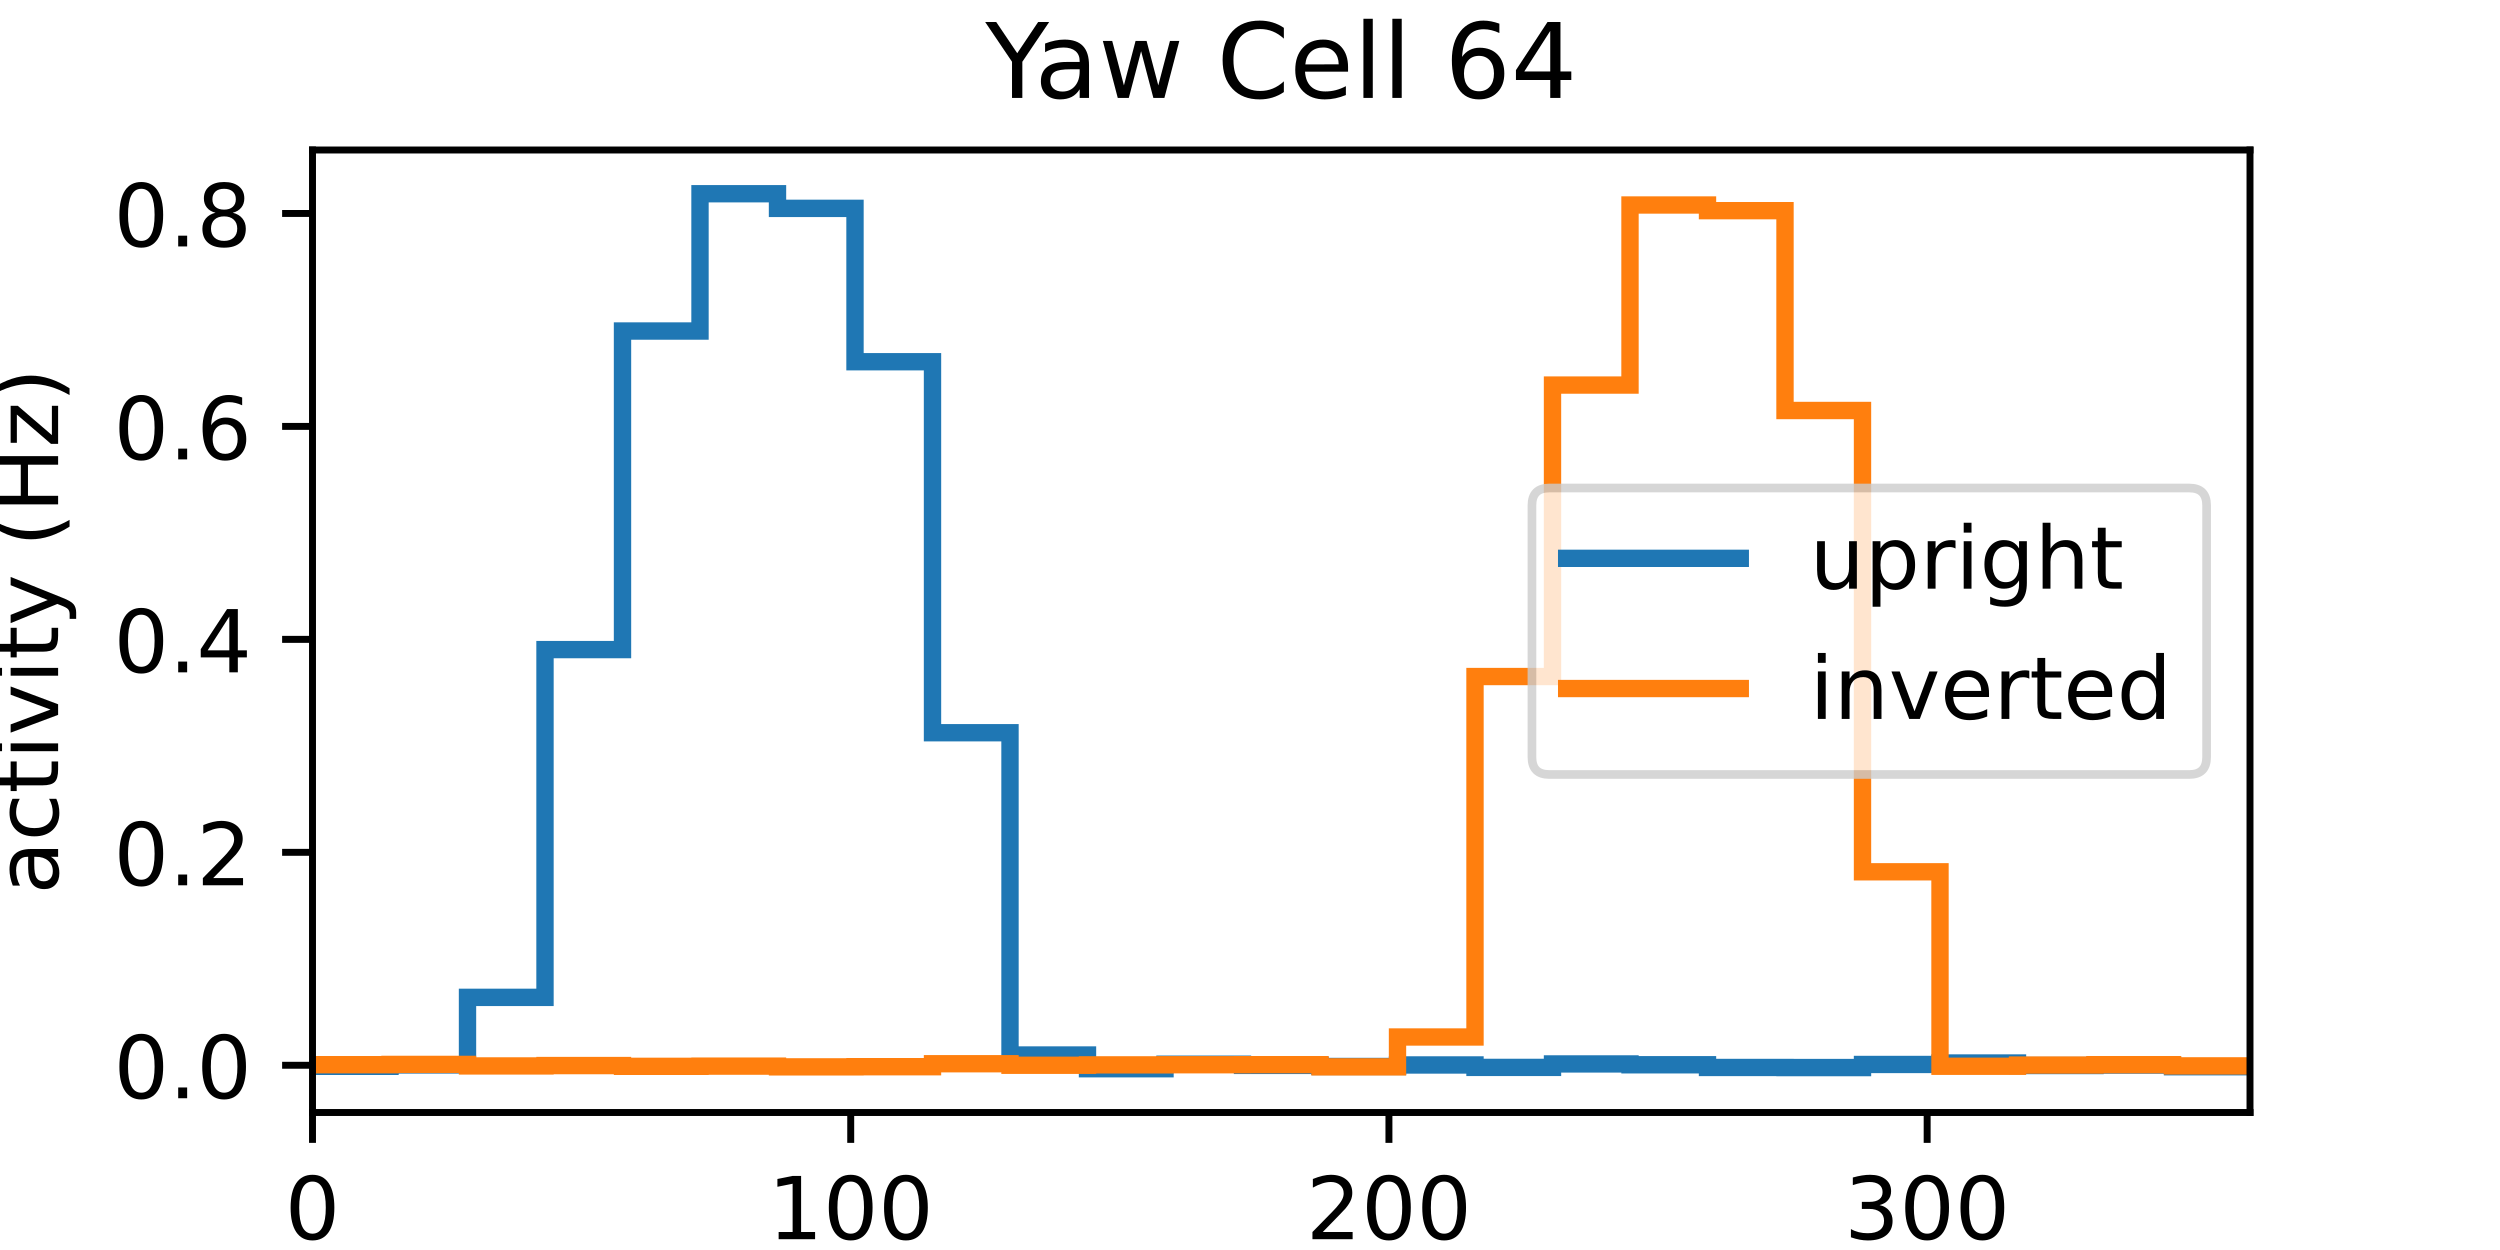
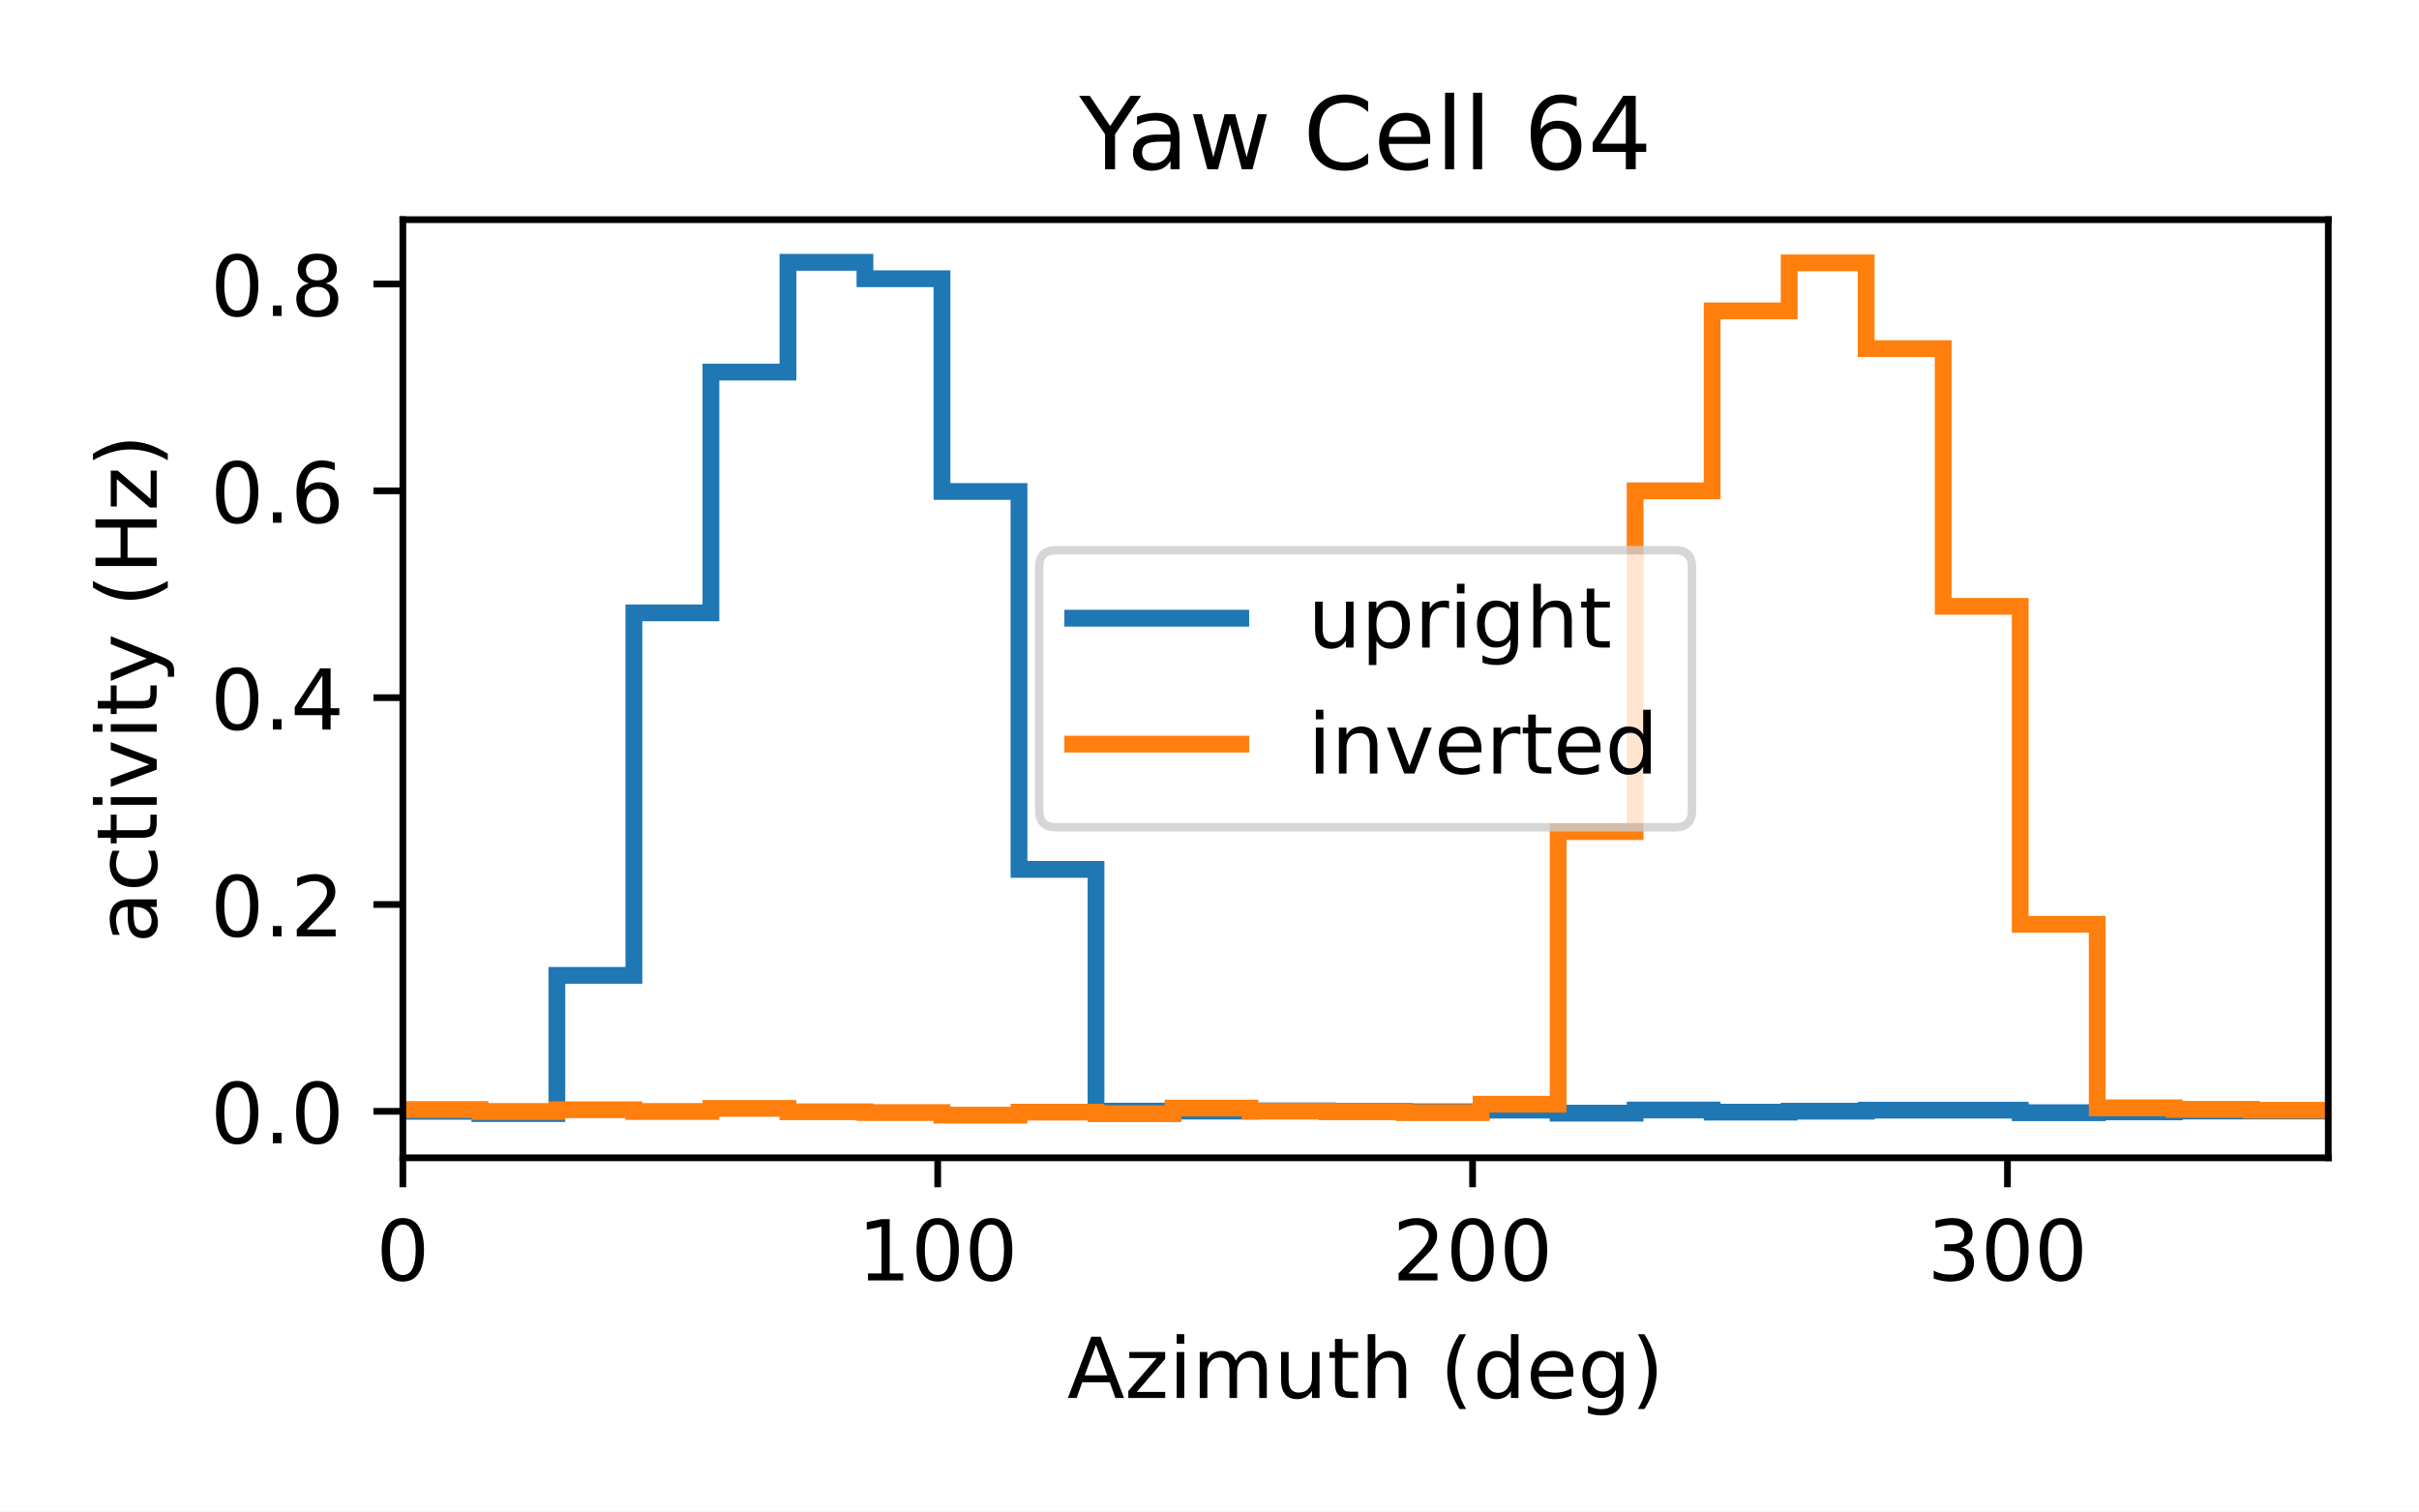
- <svg xmlns="http://www.w3.org/2000/svg" xmlns:xlink="http://www.w3.org/1999/xlink" width="288pt" height="144pt" viewBox="0 0 288 144" version="1.1">
+ <svg xmlns="http://www.w3.org/2000/svg" xmlns:xlink="http://www.w3.org/1999/xlink" width="288pt" height="180pt" viewBox="0 0 288 180" version="1.1">
  <defs>
    <style type="text/css">*{stroke-linejoin: round; stroke-linecap: butt}</style>
  </defs>
  <g id="figure_1">
    <g id="patch_1">
-       <path d="M 0 144  L 288 144  L 288 0  L 0 0  z " style="fill: #ffffff" />
+       <path d="M 0 180  L 288 180  L 288 0  L 0 0  z " style="fill: #ffffff" />
    </g>
    <g id="axes_1">
      <g id="patch_2">
-         <path d="M 36 128.16  L 259.2 128.16  L 259.2 17.28  L 36 17.28  z " style="fill: #ffffff" />
+         <path d="M 47.962 137.878  L 277.2 137.878  L 277.2 26.16  L 47.962 26.16  z " style="fill: #ffffff" />
      </g>
      <g id="patch_3">
-         <path d="M 36 122.719  L 36 122.84  L 44.928 122.84  L 44.928 122.682  L 53.856 122.682  L 53.856 114.898  L 62.784 114.898  L 62.784 74.832  L 71.712 74.832  L 71.712 38.135  L 80.64 38.135  L 80.64 22.32  L 89.568 22.32  L 89.568 24.003  L 98.496 24.003  L 98.496 41.671  L 107.424 41.671  L 107.424 84.412  L 116.352 84.412  L 116.352 121.538  L 125.28 121.538  L 125.28 123.12  L 134.208 123.12  L 134.208 122.598  L 143.136 122.598  L 143.136 122.731  L 152.064 122.731  L 152.064 122.857  L 160.992 122.857  L 160.992 122.683  L 169.92 122.683  L 169.92 122.966  L 178.848 122.966  L 178.848 122.566  L 187.776 122.566  L 187.776 122.662  L 196.704 122.662  L 196.704 122.973  L 205.632 122.973  L 205.632 122.985  L 214.56 122.985  L 214.56 122.627  L 223.488 122.627  L 223.488 122.458  L 232.416 122.458  L 232.416 122.75  L 241.344 122.75  L 241.344 122.697  L 250.272 122.697  L 250.272 122.885  L 259.2 122.885  L 259.2 122.719  " clip-path="url(#pc4214c0232)" style="fill: none; stroke: #1f77b4; stroke-width: 2; stroke-linejoin: miter" />
+         <path d="M 47.962 132.344  L 47.962 132.339  L 57.132 132.339  L 57.132 132.608  L 66.301 132.608  L 66.301 116.153  L 75.471 116.153  L 75.471 72.981  L 84.64 72.981  L 84.64 44.311  L 93.81 44.311  L 93.81 31.238  L 102.979 31.238  L 102.979 33.194  L 112.149 33.194  L 112.149 58.53  L 121.318 58.53  L 121.318 103.53  L 130.488 103.53  L 130.488 132.321  L 139.657 132.321  L 139.657 132.316  L 148.827 132.316  L 148.827 132.291  L 157.996 132.291  L 157.996 132.347  L 167.166 132.347  L 167.166 132.395  L 176.335 132.395  L 176.335 132.199  L 185.505 132.199  L 185.505 132.562  L 194.674 132.562  L 194.674 132.186  L 203.844 132.186  L 203.844 132.441  L 213.013 132.441  L 213.013 132.327  L 222.183 132.327  L 222.183 132.203  L 231.352 132.203  L 231.352 132.203  L 240.522 132.203  L 240.522 132.508  L 249.691 132.508  L 249.691 132.413  L 258.861 132.413  L 258.861 132.308  L 268.03 132.308  L 268.03 132.313  L 277.2 132.313  L 277.2 132.344  " clip-path="url(#p994ff3ffdc)" style="fill: none; stroke: #1f77b4; stroke-width: 2; stroke-linejoin: miter" />
      </g>
      <g id="patch_4">
-         <path d="M 36 122.719  L 36 122.653  L 44.928 122.653  L 44.928 122.619  L 53.856 122.619  L 53.856 122.798  L 62.784 122.798  L 62.784 122.754  L 71.712 122.754  L 71.712 122.842  L 80.64 122.842  L 80.64 122.819  L 89.568 122.819  L 89.568 122.902  L 98.496 122.902  L 98.496 122.884  L 107.424 122.884  L 107.424 122.544  L 116.352 122.544  L 116.352 122.718  L 125.28 122.718  L 125.28 122.675  L 134.208 122.675  L 134.208 122.658  L 143.136 122.658  L 143.136 122.65  L 152.064 122.65  L 152.064 122.901  L 160.992 122.901  L 160.992 119.462  L 169.92 119.462  L 169.92 77.935  L 178.848 77.935  L 178.848 44.36  L 187.776 44.36  L 187.776 23.614  L 196.704 23.614  L 196.704 24.27  L 205.632 24.27  L 205.632 47.289  L 214.56 47.289  L 214.56 100.43  L 223.488 100.43  L 223.488 122.836  L 232.416 122.836  L 232.416 122.698  L 241.344 122.698  L 241.344 122.652  L 250.272 122.652  L 250.272 122.792  L 259.2 122.792  L 259.2 122.719  " clip-path="url(#pc4214c0232)" style="fill: none; stroke: #ff7f0e; stroke-width: 2; stroke-linejoin: miter" />
+         <path d="M 47.962 132.344  L 47.962 132.13  L 57.132 132.13  L 57.132 132.36  L 66.301 132.36  L 66.301 132.156  L 75.471 132.156  L 75.471 132.361  L 84.64 132.361  L 84.64 131.995  L 93.81 131.995  L 93.81 132.394  L 102.979 132.394  L 102.979 132.487  L 112.149 132.487  L 112.149 132.8  L 121.318 132.8  L 121.318 132.443  L 130.488 132.443  L 130.488 132.626  L 139.657 132.626  L 139.657 131.962  L 148.827 131.962  L 148.827 132.32  L 157.996 132.32  L 157.996 132.381  L 167.166 132.381  L 167.166 132.491  L 176.335 132.491  L 176.335 131.495  L 185.505 131.495  L 185.505 99.031  L 194.674 99.031  L 194.674 58.449  L 203.844 58.449  L 203.844 37.02  L 213.013 37.02  L 213.013 31.307  L 222.183 31.307  L 222.183 41.518  L 231.352 41.518  L 231.352 72.206  L 240.522 72.206  L 240.522 110.073  L 249.691 110.073  L 249.691 131.93  L 258.861 131.93  L 258.861 132.106  L 268.03 132.106  L 268.03 132.219  L 277.2 132.219  L 277.2 132.344  " clip-path="url(#p994ff3ffdc)" style="fill: none; stroke: #ff7f0e; stroke-width: 2; stroke-linejoin: miter" />
      </g>
      <g id="matplotlib.axis_1">
        <g id="xtick_1">
          <g id="line2d_1">
            <defs>
-               <path id="md1df2a0000" d="M 0 0  L 0 3.5  " style="stroke: #000000; stroke-width: 0.8" />
-             </defs>
-             <g>
-               <use xlink:href="#md1df2a0000" x="36" y="128.16" style="stroke: #000000; stroke-width: 0.8" />
+               <path id="me0cb1bd114" d="M 0 0  L 0 3.5  " style="stroke: #000000; stroke-width: 0.8" />
+             </defs>
+             <g>
+               <use xlink:href="#me0cb1bd114" x="47.962" y="137.878" style="stroke: #000000; stroke-width: 0.8" />
            </g>
          </g>
          <g id="text_1">
-             <g transform="translate(32.81875 142.7577) scale(0.1 -0.1)">
+             <g transform="translate(44.78109 152.4753) scale(0.1 -0.1)">
              <defs>
                <path id="DejaVuSans-13" d="M 2034 4250  Q 1547 4250 1301 3770  Q 1056 3291 1056 2328  Q 1056 1369 1301 889  Q 1547 409 2034 409  Q 2525 409 2770 889  Q 3016 1369 3016 2328  Q 3016 3291 2770 3770  Q 2525 4250 2034 4250  z M 2034 4750  Q 2819 4750 3233 4129  Q 3647 3509 3647 2328  Q 3647 1150 3233 529  Q 2819 -91 2034 -91  Q 1250 -91 836 529  Q 422 1150 422 2328  Q 422 3509 836 4129  Q 1250 4750 2034 4750  z " transform="scale(0.015625)" />
              </defs>
              <use xlink:href="#DejaVuSans-13" />
            </g>
          </g>
        </g>
        <g id="xtick_2">
          <g id="line2d_2">
            <g>
-               <use xlink:href="#md1df2a0000" x="98.003" y="128.16" style="stroke: #000000; stroke-width: 0.8" />
+               <use xlink:href="#me0cb1bd114" x="111.642" y="137.878" style="stroke: #000000; stroke-width: 0.8" />
            </g>
          </g>
          <g id="text_2">
-             <g transform="translate(88.45883 142.7577) scale(0.1 -0.1)">
+             <g transform="translate(102.0984 152.4753) scale(0.1 -0.1)">
              <defs>
                <path id="DejaVuSans-14" d="M 794 531  L 1825 531  L 1825 4091  L 703 3866  L 703 4441  L 1819 4666  L 2450 4666  L 2450 531  L 3481 531  L 3481 0  L 794 0  L 794 531  z " transform="scale(0.015625)" />
              </defs>
              <use xlink:href="#DejaVuSans-14" />
              <use xlink:href="#DejaVuSans-13" transform="translate(63.625 0)" />
              <use xlink:href="#DejaVuSans-13" transform="translate(127.25 0)" />
            </g>
          </g>
        </g>
        <g id="xtick_3">
          <g id="line2d_3">
            <g>
-               <use xlink:href="#md1df2a0000" x="160.005" y="128.16" style="stroke: #000000; stroke-width: 0.8" />
+               <use xlink:href="#me0cb1bd114" x="175.322" y="137.878" style="stroke: #000000; stroke-width: 0.8" />
            </g>
          </g>
          <g id="text_3">
-             <g transform="translate(150.4614 142.7577) scale(0.1 -0.1)">
+             <g transform="translate(165.7782 152.4753) scale(0.1 -0.1)">
              <defs>
                <path id="DejaVuSans-15" d="M 1228 531  L 3431 531  L 3431 0  L 469 0  L 469 531  Q 828 903 1448 1529  Q 2069 2156 2228 2338  Q 2531 2678 2651 2914  Q 2772 3150 2772 3378  Q 2772 3750 2511 3984  Q 2250 4219 1831 4219  Q 1534 4219 1204 4116  Q 875 4013 500 3803  L 500 4441  Q 881 4594 1212 4672  Q 1544 4750 1819 4750  Q 2544 4750 2975 4387  Q 3406 4025 3406 3419  Q 3406 3131 3298 2873  Q 3191 2616 2906 2266  Q 2828 2175 2409 1742  Q 1991 1309 1228 531  z " transform="scale(0.015625)" />
              </defs>
              <use xlink:href="#DejaVuSans-15" />
              <use xlink:href="#DejaVuSans-13" transform="translate(63.625 0)" />
              <use xlink:href="#DejaVuSans-13" transform="translate(127.25 0)" />
            </g>
          </g>
        </g>
        <g id="xtick_4">
          <g id="line2d_4">
            <g>
-               <use xlink:href="#md1df2a0000" x="222.008" y="128.16" style="stroke: #000000; stroke-width: 0.8" />
+               <use xlink:href="#me0cb1bd114" x="239.002" y="137.878" style="stroke: #000000; stroke-width: 0.8" />
            </g>
          </g>
          <g id="text_4">
-             <g transform="translate(212.464 142.7577) scale(0.1 -0.1)">
+             <g transform="translate(229.4579 152.4753) scale(0.1 -0.1)">
              <defs>
                <path id="DejaVuSans-16" d="M 2597 2516  Q 3050 2419 3304 2112  Q 3559 1806 3559 1356  Q 3559 666 3084 287  Q 2609 -91 1734 -91  Q 1441 -91 1130 -33  Q 819 25 488 141  L 488 750  Q 750 597 1062 519  Q 1375 441 1716 441  Q 2309 441 2620 675  Q 2931 909 2931 1356  Q 2931 1769 2642 2001  Q 2353 2234 1838 2234  L 1294 2234  L 1294 2753  L 1863 2753  Q 2328 2753 2575 2939  Q 2822 3125 2822 3475  Q 2822 3834 2567 4026  Q 2313 4219 1838 4219  Q 1578 4219 1281 4162  Q 984 4106 628 3988  L 628 4550  Q 988 4650 1302 4700  Q 1616 4750 1894 4750  Q 2613 4750 3031 4423  Q 3450 4097 3450 3541  Q 3450 3153 3228 2886  Q 3006 2619 2597 2516  z " transform="scale(0.015625)" />
              </defs>
              <use xlink:href="#DejaVuSans-16" />
              <use xlink:href="#DejaVuSans-13" transform="translate(63.625 0)" />
              <use xlink:href="#DejaVuSans-13" transform="translate(127.25 0)" />
            </g>
          </g>
        </g>
        <g id="text_5">
-           <g transform="translate(112.4688 156.7584) scale(0.1 -0.1)">
-             <defs>
+           <g transform="translate(127.064 166.4761) scale(0.1 -0.1)">
+             <defs>
+               <path id="DejaVuSans-24" d="M 2188 4044  L 1331 1722  L 3047 1722  L 2188 4044  z M 1831 4666  L 2547 4666  L 4325 0  L 3669 0  L 3244 1197  L 1141 1197  L 716 0  L 50 0  L 1831 4666  z " transform="scale(0.015625)" />
+               <path id="DejaVuSans-5d" d="M 353 3500  L 3084 3500  L 3084 2975  L 922 459  L 3084 459  L 3084 0  L 275 0  L 275 525  L 2438 3041  L 353 3041  L 353 3500  z " transform="scale(0.015625)" />
+               <path id="DejaVuSans-4c" d="M 603 3500  L 1178 3500  L 1178 0  L 603 0  L 603 3500  z M 603 4863  L 1178 4863  L 1178 4134  L 603 4134  L 603 4863  z " transform="scale(0.015625)" />
+               <path id="DejaVuSans-50" d="M 3328 2828  Q 3544 3216 3844 3400  Q 4144 3584 4550 3584  Q 5097 3584 5394 3201  Q 5691 2819 5691 2113  L 5691 0  L 5113 0  L 5113 2094  Q 5113 2597 4934 2840  Q 4756 3084 4391 3084  Q 3944 3084 3684 2787  Q 3425 2491 3425 1978  L 3425 0  L 2847 0  L 2847 2094  Q 2847 2600 2669 2842  Q 2491 3084 2119 3084  Q 1678 3084 1418 2786  Q 1159 2488 1159 1978  L 1159 0  L 581 0  L 581 3500  L 1159 3500  L 1159 2956  Q 1356 3278 1631 3431  Q 1906 3584 2284 3584  Q 2666 3584 2933 3390  Q 3200 3197 3328 2828  z " transform="scale(0.015625)" />
+               <path id="DejaVuSans-58" d="M 544 1381  L 544 3500  L 1119 3500  L 1119 1403  Q 1119 906 1312 657  Q 1506 409 1894 409  Q 2359 409 2629 706  Q 2900 1003 2900 1516  L 2900 3500  L 3475 3500  L 3475 0  L 2900 0  L 2900 538  Q 2691 219 2414 64  Q 2138 -91 1772 -91  Q 1169 -91 856 284  Q 544 659 544 1381  z M 1991 3584  L 1991 3584  z " transform="scale(0.015625)" />
+               <path id="DejaVuSans-57" d="M 1172 4494  L 1172 3500  L 2356 3500  L 2356 3053  L 1172 3053  L 1172 1153  Q 1172 725 1289 603  Q 1406 481 1766 481  L 2356 481  L 2356 0  L 1766 0  Q 1100 0 847 248  Q 594 497 594 1153  L 594 3053  L 172 3053  L 172 3500  L 594 3500  L 594 4494  L 1172 4494  z " transform="scale(0.015625)" />
              <path id="DejaVuSans-4b" d="M 3513 2113  L 3513 0  L 2938 0  L 2938 2094  Q 2938 2591 2744 2837  Q 2550 3084 2163 3084  Q 1697 3084 1428 2787  Q 1159 2491 1159 1978  L 1159 0  L 581 0  L 581 4863  L 1159 4863  L 1159 2956  Q 1366 3272 1645 3428  Q 1925 3584 2291 3584  Q 2894 3584 3203 3211  Q 3513 2838 3513 2113  z " transform="scale(0.015625)" />
-               <path id="DejaVuSans-48" d="M 3597 1894  L 3597 1613  L 953 1613  Q 991 1019 1311 708  Q 1631 397 2203 397  Q 2534 397 2845 478  Q 3156 559 3463 722  L 3463 178  Q 3153 47 2828 -22  Q 2503 -91 2169 -91  Q 1331 -91 842 396  Q 353 884 353 1716  Q 353 2575 817 3079  Q 1281 3584 2069 3584  Q 2775 3584 3186 3129  Q 3597 2675 3597 1894  z M 3022 2063  Q 3016 2534 2758 2815  Q 2500 3097 2075 3097  Q 1594 3097 1305 2825  Q 1016 2553 972 2059  L 3022 2063  z " transform="scale(0.015625)" />
-               <path id="DejaVuSans-44" d="M 2194 1759  Q 1497 1759 1228 1600  Q 959 1441 959 1056  Q 959 750 1161 570  Q 1363 391 1709 391  Q 2188 391 2477 730  Q 2766 1069 2766 1631  L 2766 1759  L 2194 1759  z M 3341 1997  L 3341 0  L 2766 0  L 2766 531  Q 2569 213 2275 61  Q 1981 -91 1556 -91  Q 1019 -91 701 211  Q 384 513 384 1019  Q 384 1609 779 1909  Q 1175 2209 1959 2209  L 2766 2209  L 2766 2266  Q 2766 2663 2505 2880  Q 2244 3097 1772 3097  Q 1472 3097 1187 3025  Q 903 2953 641 2809  L 641 3341  Q 956 3463 1253 3523  Q 1550 3584 1831 3584  Q 2591 3584 2966 3190  Q 3341 2797 3341 1997  z " transform="scale(0.015625)" />
-               <path id="DejaVuSans-47" d="M 2906 2969  L 2906 4863  L 3481 4863  L 3481 0  L 2906 0  L 2906 525  Q 2725 213 2448 61  Q 2172 -91 1784 -91  Q 1150 -91 751 415  Q 353 922 353 1747  Q 353 2572 751 3078  Q 1150 3584 1784 3584  Q 2172 3584 2448 3432  Q 2725 3281 2906 2969  z M 947 1747  Q 947 1113 1208 752  Q 1469 391 1925 391  Q 2381 391 2643 752  Q 2906 1113 2906 1747  Q 2906 2381 2643 2742  Q 2381 3103 1925 3103  Q 1469 3103 1208 2742  Q 947 2381 947 1747  z " transform="scale(0.015625)" />
-               <path id="DejaVuSans-4c" d="M 603 3500  L 1178 3500  L 1178 0  L 603 0  L 603 3500  z M 603 4863  L 1178 4863  L 1178 4134  L 603 4134  L 603 4863  z " transform="scale(0.015625)" />
-               <path id="DejaVuSans-51" d="M 3513 2113  L 3513 0  L 2938 0  L 2938 2094  Q 2938 2591 2744 2837  Q 2550 3084 2163 3084  Q 1697 3084 1428 2787  Q 1159 2491 1159 1978  L 1159 0  L 581 0  L 581 3500  L 1159 3500  L 1159 2956  Q 1366 3272 1645 3428  Q 1925 3584 2291 3584  Q 2894 3584 3203 3211  Q 3513 2838 3513 2113  z " transform="scale(0.015625)" />
-               <path id="DejaVuSans-4a" d="M 2906 1791  Q 2906 2416 2648 2759  Q 2391 3103 1925 3103  Q 1463 3103 1205 2759  Q 947 2416 947 1791  Q 947 1169 1205 825  Q 1463 481 1925 481  Q 2391 481 2648 825  Q 2906 1169 2906 1791  z M 3481 434  Q 3481 -459 3084 -895  Q 2688 -1331 1869 -1331  Q 1566 -1331 1297 -1286  Q 1028 -1241 775 -1147  L 775 -588  Q 1028 -725 1275 -790  Q 1522 -856 1778 -856  Q 2344 -856 2625 -561  Q 2906 -266 2906 331  L 2906 616  Q 2728 306 2450 153  Q 2172 0 1784 0  Q 1141 0 747 490  Q 353 981 353 1791  Q 353 2603 747 3093  Q 1141 3584 1784 3584  Q 2172 3584 2450 3431  Q 2728 3278 2906 2969  L 2906 3500  L 3481 3500  L 3481 434  z " transform="scale(0.015625)" />
              <path id="DejaVuSans-3" transform="scale(0.015625)" />
              <path id="DejaVuSans-b" d="M 1984 4856  Q 1566 4138 1362 3434  Q 1159 2731 1159 2009  Q 1159 1288 1364 580  Q 1569 -128 1984 -844  L 1484 -844  Q 1016 -109 783 600  Q 550 1309 550 2009  Q 550 2706 781 3412  Q 1013 4119 1484 4856  L 1984 4856  z " transform="scale(0.015625)" />
+               <path id="DejaVuSans-47" d="M 2906 2969  L 2906 4863  L 3481 4863  L 3481 0  L 2906 0  L 2906 525  Q 2725 213 2448 61  Q 2172 -91 1784 -91  Q 1150 -91 751 415  Q 353 922 353 1747  Q 353 2572 751 3078  Q 1150 3584 1784 3584  Q 2172 3584 2448 3432  Q 2725 3281 2906 2969  z M 947 1747  Q 947 1113 1208 752  Q 1469 391 1925 391  Q 2381 391 2643 752  Q 2906 1113 2906 1747  Q 2906 2381 2643 2742  Q 2381 3103 1925 3103  Q 1469 3103 1208 2742  Q 947 2381 947 1747  z " transform="scale(0.015625)" />
+               <path id="DejaVuSans-48" d="M 3597 1894  L 3597 1613  L 953 1613  Q 991 1019 1311 708  Q 1631 397 2203 397  Q 2534 397 2845 478  Q 3156 559 3463 722  L 3463 178  Q 3153 47 2828 -22  Q 2503 -91 2169 -91  Q 1331 -91 842 396  Q 353 884 353 1716  Q 353 2575 817 3079  Q 1281 3584 2069 3584  Q 2775 3584 3186 3129  Q 3597 2675 3597 1894  z M 3022 2063  Q 3016 2534 2758 2815  Q 2500 3097 2075 3097  Q 1594 3097 1305 2825  Q 1016 2553 972 2059  L 3022 2063  z " transform="scale(0.015625)" />
+               <path id="DejaVuSans-4a" d="M 2906 1791  Q 2906 2416 2648 2759  Q 2391 3103 1925 3103  Q 1463 3103 1205 2759  Q 947 2416 947 1791  Q 947 1169 1205 825  Q 1463 481 1925 481  Q 2391 481 2648 825  Q 2906 1169 2906 1791  z M 3481 434  Q 3481 -459 3084 -895  Q 2688 -1331 1869 -1331  Q 1566 -1331 1297 -1286  Q 1028 -1241 775 -1147  L 775 -588  Q 1028 -725 1275 -790  Q 1522 -856 1778 -856  Q 2344 -856 2625 -561  Q 2906 -266 2906 331  L 2906 616  Q 2728 306 2450 153  Q 2172 0 1784 0  Q 1141 0 747 490  Q 353 981 353 1791  Q 353 2603 747 3093  Q 1141 3584 1784 3584  Q 2172 3584 2450 3431  Q 2728 3278 2906 2969  L 2906 3500  L 3481 3500  L 3481 434  z " transform="scale(0.015625)" />
              <path id="DejaVuSans-c" d="M 513 4856  L 1013 4856  Q 1481 4119 1714 3412  Q 1947 2706 1947 2009  Q 1947 1309 1714 600  Q 1481 -109 1013 -844  L 513 -844  Q 928 -128 1133 580  Q 1338 1288 1338 2009  Q 1338 2731 1133 3434  Q 928 4138 513 4856  z " transform="scale(0.015625)" />
            </defs>
-             <use xlink:href="#DejaVuSans-4b" />
-             <use xlink:href="#DejaVuSans-48" transform="translate(63.375 0)" />
-             <use xlink:href="#DejaVuSans-44" transform="translate(124.9062 0)" />
-             <use xlink:href="#DejaVuSans-47" transform="translate(186.1875 0)" />
-             <use xlink:href="#DejaVuSans-4c" transform="translate(249.6719 0)" />
-             <use xlink:href="#DejaVuSans-51" transform="translate(277.4531 0)" />
-             <use xlink:href="#DejaVuSans-4a" transform="translate(340.8281 0)" />
-             <use xlink:href="#DejaVuSans-3" transform="translate(404.3125 0)" />
-             <use xlink:href="#DejaVuSans-b" transform="translate(436.0938 0)" />
-             <use xlink:href="#DejaVuSans-47" transform="translate(475.1094 0)" />
-             <use xlink:href="#DejaVuSans-48" transform="translate(538.5938 0)" />
-             <use xlink:href="#DejaVuSans-4a" transform="translate(600.125 0)" />
-             <use xlink:href="#DejaVuSans-c" transform="translate(663.6094 0)" />
+             <use xlink:href="#DejaVuSans-24" />
+             <use xlink:href="#DejaVuSans-5d" transform="translate(68.40625 0)" />
+             <use xlink:href="#DejaVuSans-4c" transform="translate(120.8906 0)" />
+             <use xlink:href="#DejaVuSans-50" transform="translate(148.6719 0)" />
+             <use xlink:href="#DejaVuSans-58" transform="translate(246.0781 0)" />
+             <use xlink:href="#DejaVuSans-57" transform="translate(309.4531 0)" />
+             <use xlink:href="#DejaVuSans-4b" transform="translate(348.6562 0)" />
+             <use xlink:href="#DejaVuSans-3" transform="translate(412.0312 0)" />
+             <use xlink:href="#DejaVuSans-b" transform="translate(443.8125 0)" />
+             <use xlink:href="#DejaVuSans-47" transform="translate(482.8281 0)" />
+             <use xlink:href="#DejaVuSans-48" transform="translate(546.3125 0)" />
+             <use xlink:href="#DejaVuSans-4a" transform="translate(607.8438 0)" />
+             <use xlink:href="#DejaVuSans-c" transform="translate(671.3281 0)" />
          </g>
        </g>
      </g>
      <g id="matplotlib.axis_2">
        <g id="ytick_1">
          <g id="line2d_5">
            <defs>
-               <path id="m36d1264ad2" d="M 0 0  L -3.5 0  " style="stroke: #000000; stroke-width: 0.8" />
-             </defs>
-             <g>
-               <use xlink:href="#m36d1264ad2" x="36" y="122.719" style="stroke: #000000; stroke-width: 0.8" />
+               <path id="md95f3e2c1c" d="M 0 0  L -3.5 0  " style="stroke: #000000; stroke-width: 0.8" />
+             </defs>
+             <g>
+               <use xlink:href="#md95f3e2c1c" x="47.962" y="132.344" style="stroke: #000000; stroke-width: 0.8" />
            </g>
          </g>
          <g id="text_6">
-             <g transform="translate(13.09688 126.5173) scale(0.1 -0.1)">
+             <g transform="translate(25.05922 136.143) scale(0.1 -0.1)">
              <defs>
                <path id="DejaVuSans-11" d="M 684 794  L 1344 794  L 1344 0  L 684 0  L 684 794  z " transform="scale(0.015625)" />
              </defs>
              <use xlink:href="#DejaVuSans-13" />
              <use xlink:href="#DejaVuSans-11" transform="translate(63.625 0)" />
              <use xlink:href="#DejaVuSans-13" transform="translate(95.40625 0)" />
            </g>
          </g>
        </g>
        <g id="ytick_2">
          <g id="line2d_6">
            <g>
-               <use xlink:href="#m36d1264ad2" x="36" y="98.187" style="stroke: #000000; stroke-width: 0.8" />
+               <use xlink:href="#md95f3e2c1c" x="47.962" y="107.714" style="stroke: #000000; stroke-width: 0.8" />
            </g>
          </g>
          <g id="text_7">
-             <g transform="translate(13.09688 101.9855) scale(0.1 -0.1)">
+             <g transform="translate(25.05922 111.5125) scale(0.1 -0.1)">
              <use xlink:href="#DejaVuSans-13" />
              <use xlink:href="#DejaVuSans-11" transform="translate(63.625 0)" />
              <use xlink:href="#DejaVuSans-15" transform="translate(95.40625 0)" />
            </g>
          </g>
        </g>
        <g id="ytick_3">
          <g id="line2d_7">
            <g>
-               <use xlink:href="#m36d1264ad2" x="36" y="73.655" style="stroke: #000000; stroke-width: 0.8" />
+               <use xlink:href="#md95f3e2c1c" x="47.962" y="83.083" style="stroke: #000000; stroke-width: 0.8" />
            </g>
          </g>
          <g id="text_8">
-             <g transform="translate(13.09688 77.45371) scale(0.1 -0.1)">
+             <g transform="translate(25.05922 86.88209) scale(0.1 -0.1)">
              <defs>
                <path id="DejaVuSans-17" d="M 2419 4116  L 825 1625  L 2419 1625  L 2419 4116  z M 2253 4666  L 3047 4666  L 3047 1625  L 3713 1625  L 3713 1100  L 3047 1100  L 3047 0  L 2419 0  L 2419 1100  L 313 1100  L 313 1709  L 2253 4666  z " transform="scale(0.015625)" />
              </defs>
              <use xlink:href="#DejaVuSans-13" />
              <use xlink:href="#DejaVuSans-11" transform="translate(63.625 0)" />
              <use xlink:href="#DejaVuSans-17" transform="translate(95.40625 0)" />
            </g>
          </g>
        </g>
        <g id="ytick_4">
          <g id="line2d_8">
            <g>
-               <use xlink:href="#m36d1264ad2" x="36" y="49.123" style="stroke: #000000; stroke-width: 0.8" />
+               <use xlink:href="#md95f3e2c1c" x="47.962" y="58.453" style="stroke: #000000; stroke-width: 0.8" />
            </g>
          </g>
          <g id="text_9">
-             <g transform="translate(13.09688 52.9219) scale(0.1 -0.1)">
+             <g transform="translate(25.05922 62.25164) scale(0.1 -0.1)">
              <defs>
                <path id="DejaVuSans-19" d="M 2113 2584  Q 1688 2584 1439 2293  Q 1191 2003 1191 1497  Q 1191 994 1439 701  Q 1688 409 2113 409  Q 2538 409 2786 701  Q 3034 994 3034 1497  Q 3034 2003 2786 2293  Q 2538 2584 2113 2584  z M 3366 4563  L 3366 3988  Q 3128 4100 2886 4159  Q 2644 4219 2406 4219  Q 1781 4219 1451 3797  Q 1122 3375 1075 2522  Q 1259 2794 1537 2939  Q 1816 3084 2150 3084  Q 2853 3084 3261 2657  Q 3669 2231 3669 1497  Q 3669 778 3244 343  Q 2819 -91 2113 -91  Q 1303 -91 875 529  Q 447 1150 447 2328  Q 447 3434 972 4092  Q 1497 4750 2381 4750  Q 2619 4750 2861 4703  Q 3103 4656 3366 4563  z " transform="scale(0.015625)" />
              </defs>
              <use xlink:href="#DejaVuSans-13" />
              <use xlink:href="#DejaVuSans-11" transform="translate(63.625 0)" />
              <use xlink:href="#DejaVuSans-19" transform="translate(95.40625 0)" />
            </g>
          </g>
        </g>
        <g id="ytick_5">
          <g id="line2d_9">
            <g>
-               <use xlink:href="#m36d1264ad2" x="36" y="24.591" style="stroke: #000000; stroke-width: 0.8" />
+               <use xlink:href="#md95f3e2c1c" x="47.962" y="33.822" style="stroke: #000000; stroke-width: 0.8" />
            </g>
          </g>
          <g id="text_10">
-             <g transform="translate(13.09688 28.39008) scale(0.1 -0.1)">
+             <g transform="translate(25.05922 37.62119) scale(0.1 -0.1)">
              <defs>
                <path id="DejaVuSans-1b" d="M 2034 2216  Q 1584 2216 1326 1975  Q 1069 1734 1069 1313  Q 1069 891 1326 650  Q 1584 409 2034 409  Q 2484 409 2743 651  Q 3003 894 3003 1313  Q 3003 1734 2745 1975  Q 2488 2216 2034 2216  z M 1403 2484  Q 997 2584 770 2862  Q 544 3141 544 3541  Q 544 4100 942 4425  Q 1341 4750 2034 4750  Q 2731 4750 3128 4425  Q 3525 4100 3525 3541  Q 3525 3141 3298 2862  Q 3072 2584 2669 2484  Q 3125 2378 3379 2068  Q 3634 1759 3634 1313  Q 3634 634 3220 271  Q 2806 -91 2034 -91  Q 1263 -91 848 271  Q 434 634 434 1313  Q 434 1759 690 2068  Q 947 2378 1403 2484  z M 1172 3481  Q 1172 3119 1398 2916  Q 1625 2713 2034 2713  Q 2441 2713 2670 2916  Q 2900 3119 2900 3481  Q 2900 3844 2670 4047  Q 2441 4250 2034 4250  Q 1625 4250 1398 4047  Q 1172 3844 1172 3481  z " transform="scale(0.015625)" />
              </defs>
              <use xlink:href="#DejaVuSans-13" />
              <use xlink:href="#DejaVuSans-11" transform="translate(63.625 0)" />
              <use xlink:href="#DejaVuSans-1b" transform="translate(95.40625 0)" />
            </g>
          </g>
        </g>
        <g id="text_11">
-           <g transform="translate(6.694531 103.0255) rotate(-90) scale(0.1 -0.1)">
-             <defs>
+           <g transform="translate(18.65687 112.3243) rotate(-90) scale(0.1 -0.1)">
+             <defs>
+               <path id="DejaVuSans-44" d="M 2194 1759  Q 1497 1759 1228 1600  Q 959 1441 959 1056  Q 959 750 1161 570  Q 1363 391 1709 391  Q 2188 391 2477 730  Q 2766 1069 2766 1631  L 2766 1759  L 2194 1759  z M 3341 1997  L 3341 0  L 2766 0  L 2766 531  Q 2569 213 2275 61  Q 1981 -91 1556 -91  Q 1019 -91 701 211  Q 384 513 384 1019  Q 384 1609 779 1909  Q 1175 2209 1959 2209  L 2766 2209  L 2766 2266  Q 2766 2663 2505 2880  Q 2244 3097 1772 3097  Q 1472 3097 1187 3025  Q 903 2953 641 2809  L 641 3341  Q 956 3463 1253 3523  Q 1550 3584 1831 3584  Q 2591 3584 2966 3190  Q 3341 2797 3341 1997  z " transform="scale(0.015625)" />
              <path id="DejaVuSans-46" d="M 3122 3366  L 3122 2828  Q 2878 2963 2633 3030  Q 2388 3097 2138 3097  Q 1578 3097 1268 2742  Q 959 2388 959 1747  Q 959 1106 1268 751  Q 1578 397 2138 397  Q 2388 397 2633 464  Q 2878 531 3122 666  L 3122 134  Q 2881 22 2623 -34  Q 2366 -91 2075 -91  Q 1284 -91 818 406  Q 353 903 353 1747  Q 353 2603 823 3093  Q 1294 3584 2113 3584  Q 2378 3584 2631 3529  Q 2884 3475 3122 3366  z " transform="scale(0.015625)" />
-               <path id="DejaVuSans-57" d="M 1172 4494  L 1172 3500  L 2356 3500  L 2356 3053  L 1172 3053  L 1172 1153  Q 1172 725 1289 603  Q 1406 481 1766 481  L 2356 481  L 2356 0  L 1766 0  Q 1100 0 847 248  Q 594 497 594 1153  L 594 3053  L 172 3053  L 172 3500  L 594 3500  L 594 4494  L 1172 4494  z " transform="scale(0.015625)" />
              <path id="DejaVuSans-59" d="M 191 3500  L 800 3500  L 1894 563  L 2988 3500  L 3597 3500  L 2284 0  L 1503 0  L 191 3500  z " transform="scale(0.015625)" />
              <path id="DejaVuSans-5c" d="M 2059 -325  Q 1816 -950 1584 -1140  Q 1353 -1331 966 -1331  L 506 -1331  L 506 -850  L 844 -850  Q 1081 -850 1212 -737  Q 1344 -625 1503 -206  L 1606 56  L 191 3500  L 800 3500  L 1894 763  L 2988 3500  L 3597 3500  L 2059 -325  z " transform="scale(0.015625)" />
              <path id="DejaVuSans-2b" d="M 628 4666  L 1259 4666  L 1259 2753  L 3553 2753  L 3553 4666  L 4184 4666  L 4184 0  L 3553 0  L 3553 2222  L 1259 2222  L 1259 0  L 628 0  L 628 4666  z " transform="scale(0.015625)" />
-               <path id="DejaVuSans-5d" d="M 353 3500  L 3084 3500  L 3084 2975  L 922 459  L 3084 459  L 3084 0  L 275 0  L 275 525  L 2438 3041  L 353 3041  L 353 3500  z " transform="scale(0.015625)" />
            </defs>
            <use xlink:href="#DejaVuSans-44" />
            <use xlink:href="#DejaVuSans-46" transform="translate(61.28125 0)" />
            <use xlink:href="#DejaVuSans-57" transform="translate(116.2656 0)" />
            <use xlink:href="#DejaVuSans-4c" transform="translate(155.4688 0)" />
            <use xlink:href="#DejaVuSans-59" transform="translate(183.25 0)" />
            <use xlink:href="#DejaVuSans-4c" transform="translate(242.4375 0)" />
            <use xlink:href="#DejaVuSans-57" transform="translate(270.2188 0)" />
            <use xlink:href="#DejaVuSans-5c" transform="translate(309.4219 0)" />
            <use xlink:href="#DejaVuSans-3" transform="translate(368.6094 0)" />
            <use xlink:href="#DejaVuSans-b" transform="translate(400.3906 0)" />
            <use xlink:href="#DejaVuSans-2b" transform="translate(439.4062 0)" />
            <use xlink:href="#DejaVuSans-5d" transform="translate(514.6094 0)" />
            <use xlink:href="#DejaVuSans-c" transform="translate(567.0938 0)" />
          </g>
        </g>
      </g>
      <g id="patch_5">
-         <path d="M 36 128.16  L 36 17.28  " style="fill: none; stroke: #000000; stroke-width: 0.8; stroke-linejoin: miter; stroke-linecap: square" />
+         <path d="M 47.962 137.878  L 47.962 26.16  " style="fill: none; stroke: #000000; stroke-width: 0.8; stroke-linejoin: miter; stroke-linecap: square" />
      </g>
      <g id="patch_6">
-         <path d="M 259.2 128.16  L 259.2 17.28  " style="fill: none; stroke: #000000; stroke-width: 0.8; stroke-linejoin: miter; stroke-linecap: square" />
+         <path d="M 277.2 137.878  L 277.2 26.16  " style="fill: none; stroke: #000000; stroke-width: 0.8; stroke-linejoin: miter; stroke-linecap: square" />
      </g>
      <g id="patch_7">
-         <path d="M 36 128.16  L 259.2 128.16  " style="fill: none; stroke: #000000; stroke-width: 0.8; stroke-linejoin: miter; stroke-linecap: square" />
+         <path d="M 47.962 137.878  L 277.2 137.878  " style="fill: none; stroke: #000000; stroke-width: 0.8; stroke-linejoin: miter; stroke-linecap: square" />
      </g>
      <g id="patch_8">
-         <path d="M 36 17.28  L 259.2 17.28  " style="fill: none; stroke: #000000; stroke-width: 0.8; stroke-linejoin: miter; stroke-linecap: square" />
+         <path d="M 47.962 26.16  L 277.2 26.16  " style="fill: none; stroke: #000000; stroke-width: 0.8; stroke-linejoin: miter; stroke-linecap: square" />
      </g>
      <g id="text_12">
-         <g transform="translate(113.5134 11.28) scale(0.12 -0.12)">
+         <g transform="translate(128.4946 20.16) scale(0.12 -0.12)">
          <defs>
            <path id="DejaVuSans-3c" d="M -13 4666  L 666 4666  L 1959 2747  L 3244 4666  L 3922 4666  L 2272 2222  L 2272 0  L 1638 0  L 1638 2222  L -13 4666  z " transform="scale(0.015625)" />
            <path id="DejaVuSans-5a" d="M 269 3500  L 844 3500  L 1563 769  L 2278 3500  L 2956 3500  L 3675 769  L 4391 3500  L 4966 3500  L 4050 0  L 3372 0  L 2619 2869  L 1863 0  L 1184 0  L 269 3500  z " transform="scale(0.015625)" />
            <path id="DejaVuSans-26" d="M 4122 4306  L 4122 3641  Q 3803 3938 3442 4084  Q 3081 4231 2675 4231  Q 1875 4231 1450 3742  Q 1025 3253 1025 2328  Q 1025 1406 1450 917  Q 1875 428 2675 428  Q 3081 428 3442 575  Q 3803 722 4122 1019  L 4122 359  Q 3791 134 3420 21  Q 3050 -91 2638 -91  Q 1578 -91 968 557  Q 359 1206 359 2328  Q 359 3453 968 4101  Q 1578 4750 2638 4750  Q 3056 4750 3426 4639  Q 3797 4528 4122 4306  z " transform="scale(0.015625)" />
            <path id="DejaVuSans-4f" d="M 603 4863  L 1178 4863  L 1178 0  L 603 0  L 603 4863  z " transform="scale(0.015625)" />
          </defs>
          <use xlink:href="#DejaVuSans-3c" />
          <use xlink:href="#DejaVuSans-44" transform="translate(47.3125 0)" />
          <use xlink:href="#DejaVuSans-5a" transform="translate(108.5938 0)" />
          <use xlink:href="#DejaVuSans-3" transform="translate(190.375 0)" />
          <use xlink:href="#DejaVuSans-26" transform="translate(222.1562 0)" />
          <use xlink:href="#DejaVuSans-48" transform="translate(291.9844 0)" />
          <use xlink:href="#DejaVuSans-4f" transform="translate(353.5156 0)" />
          <use xlink:href="#DejaVuSans-4f" transform="translate(381.2969 0)" />
          <use xlink:href="#DejaVuSans-3" transform="translate(409.0781 0)" />
          <use xlink:href="#DejaVuSans-19" transform="translate(440.8594 0)" />
          <use xlink:href="#DejaVuSans-17" transform="translate(504.4844 0)" />
        </g>
      </g>
      <g id="legend_1">
        <g id="patch_9">
-           <path d="M 178.48 89.221  L 252.2 89.221  Q 254.2 89.221 254.2 87.221  L 254.2 58.219  Q 254.2 56.219 252.2 56.219  L 178.48 56.219  Q 176.48 56.219 176.48 58.219  L 176.48 87.221  Q 176.48 89.221 178.48 89.221  z " style="fill: #ffffff; opacity: 0.8; stroke: #cccccc; stroke-linejoin: miter" />
+           <path d="M 125.721 98.52  L 199.441 98.52  Q 201.441 98.52 201.441 96.52  L 201.441 67.518  Q 201.441 65.518 199.441 65.518  L 125.721 65.518  Q 123.721 65.518 123.721 67.518  L 123.721 96.52  Q 123.721 98.52 125.721 98.52  z " style="fill: #ffffff; opacity: 0.8; stroke: #cccccc; stroke-linejoin: miter" />
        </g>
        <g id="line2d_10">
-           <path d="M 180.48 64.318  L 200.48 64.318  " style="fill: none; stroke: #1f77b4; stroke-width: 2; stroke-linecap: square" />
+           <path d="M 127.721 73.616  L 147.721 73.616  " style="fill: none; stroke: #1f77b4; stroke-width: 2; stroke-linecap: square" />
        </g>
        <g id="text_13">
-           <g transform="translate(208.4797 67.81766) scale(0.1 -0.1)">
-             <defs>
-               <path id="DejaVuSans-58" d="M 544 1381  L 544 3500  L 1119 3500  L 1119 1403  Q 1119 906 1312 657  Q 1506 409 1894 409  Q 2359 409 2629 706  Q 2900 1003 2900 1516  L 2900 3500  L 3475 3500  L 3475 0  L 2900 0  L 2900 538  Q 2691 219 2414 64  Q 2138 -91 1772 -91  Q 1169 -91 856 284  Q 544 659 544 1381  z M 1991 3584  L 1991 3584  z " transform="scale(0.015625)" />
+           <g transform="translate(155.721 77.11648) scale(0.1 -0.1)">
+             <defs>
              <path id="DejaVuSans-53" d="M 1159 525  L 1159 -1331  L 581 -1331  L 581 3500  L 1159 3500  L 1159 2969  Q 1341 3281 1617 3432  Q 1894 3584 2278 3584  Q 2916 3584 3314 3078  Q 3713 2572 3713 1747  Q 3713 922 3314 415  Q 2916 -91 2278 -91  Q 1894 -91 1617 61  Q 1341 213 1159 525  z M 3116 1747  Q 3116 2381 2855 2742  Q 2594 3103 2138 3103  Q 1681 3103 1420 2742  Q 1159 2381 1159 1747  Q 1159 1113 1420 752  Q 1681 391 2138 391  Q 2594 391 2855 752  Q 3116 1113 3116 1747  z " transform="scale(0.015625)" />
              <path id="DejaVuSans-55" d="M 2631 2963  Q 2534 3019 2420 3045  Q 2306 3072 2169 3072  Q 1681 3072 1420 2755  Q 1159 2438 1159 1844  L 1159 0  L 581 0  L 581 3500  L 1159 3500  L 1159 2956  Q 1341 3275 1631 3429  Q 1922 3584 2338 3584  Q 2397 3584 2469 3576  Q 2541 3569 2628 3553  L 2631 2963  z " transform="scale(0.015625)" />
            </defs>
            <use xlink:href="#DejaVuSans-58" />
            <use xlink:href="#DejaVuSans-53" transform="translate(63.375 0)" />
            <use xlink:href="#DejaVuSans-55" transform="translate(126.8594 0)" />
            <use xlink:href="#DejaVuSans-4c" transform="translate(167.9688 0)" />
            <use xlink:href="#DejaVuSans-4a" transform="translate(195.75 0)" />
            <use xlink:href="#DejaVuSans-4b" transform="translate(259.2344 0)" />
            <use xlink:href="#DejaVuSans-57" transform="translate(322.6094 0)" />
          </g>
        </g>
        <g id="line2d_11">
-           <path d="M 180.48 79.318  L 200.48 79.318  " style="fill: none; stroke: #ff7f0e; stroke-width: 2; stroke-linecap: square" />
+           <path d="M 127.721 88.617  L 147.721 88.617  " style="fill: none; stroke: #ff7f0e; stroke-width: 2; stroke-linecap: square" />
        </g>
        <g id="text_14">
-           <g transform="translate(208.4797 82.81844) scale(0.1 -0.1)">
+           <g transform="translate(155.721 92.11727) scale(0.1 -0.1)">
+             <defs>
+               <path id="DejaVuSans-51" d="M 3513 2113  L 3513 0  L 2938 0  L 2938 2094  Q 2938 2591 2744 2837  Q 2550 3084 2163 3084  Q 1697 3084 1428 2787  Q 1159 2491 1159 1978  L 1159 0  L 581 0  L 581 3500  L 1159 3500  L 1159 2956  Q 1366 3272 1645 3428  Q 1925 3584 2291 3584  Q 2894 3584 3203 3211  Q 3513 2838 3513 2113  z " transform="scale(0.015625)" />
+             </defs>
            <use xlink:href="#DejaVuSans-4c" />
            <use xlink:href="#DejaVuSans-51" transform="translate(27.78125 0)" />
            <use xlink:href="#DejaVuSans-59" transform="translate(91.15625 0)" />
            <use xlink:href="#DejaVuSans-48" transform="translate(150.3438 0)" />
            <use xlink:href="#DejaVuSans-55" transform="translate(211.875 0)" />
            <use xlink:href="#DejaVuSans-57" transform="translate(252.9844 0)" />
            <use xlink:href="#DejaVuSans-48" transform="translate(292.1875 0)" />
            <use xlink:href="#DejaVuSans-47" transform="translate(353.7188 0)" />
          </g>
        </g>
      </g>
    </g>
  </g>
  <defs>
-     <clipPath id="pc4214c0232">
-       <rect x="36" y="17.28" width="223.2" height="110.88" />
+     <clipPath id="p994ff3ffdc">
+       <rect x="47.962" y="26.16" width="229.238" height="111.718" />
    </clipPath>
  </defs>
</svg>
